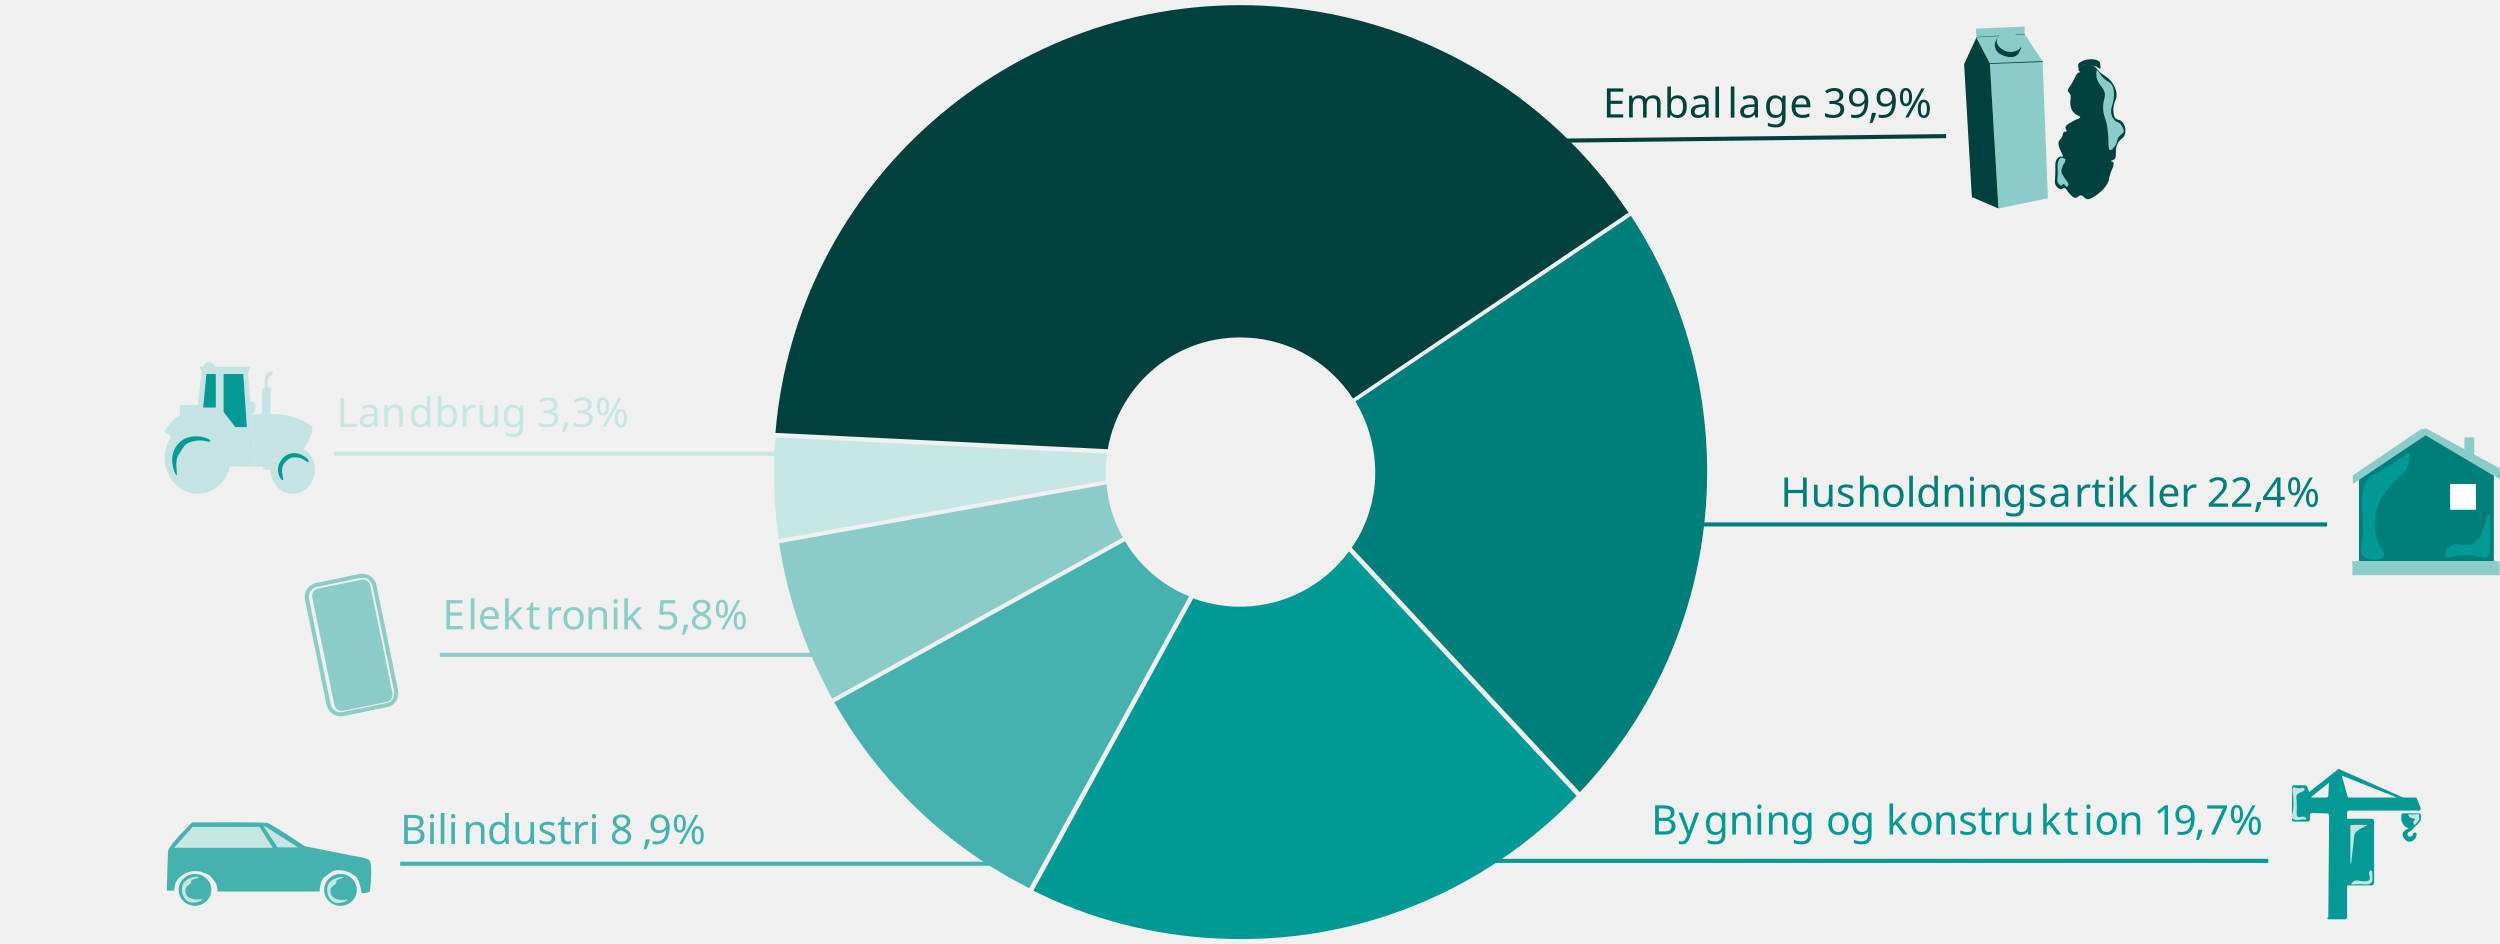
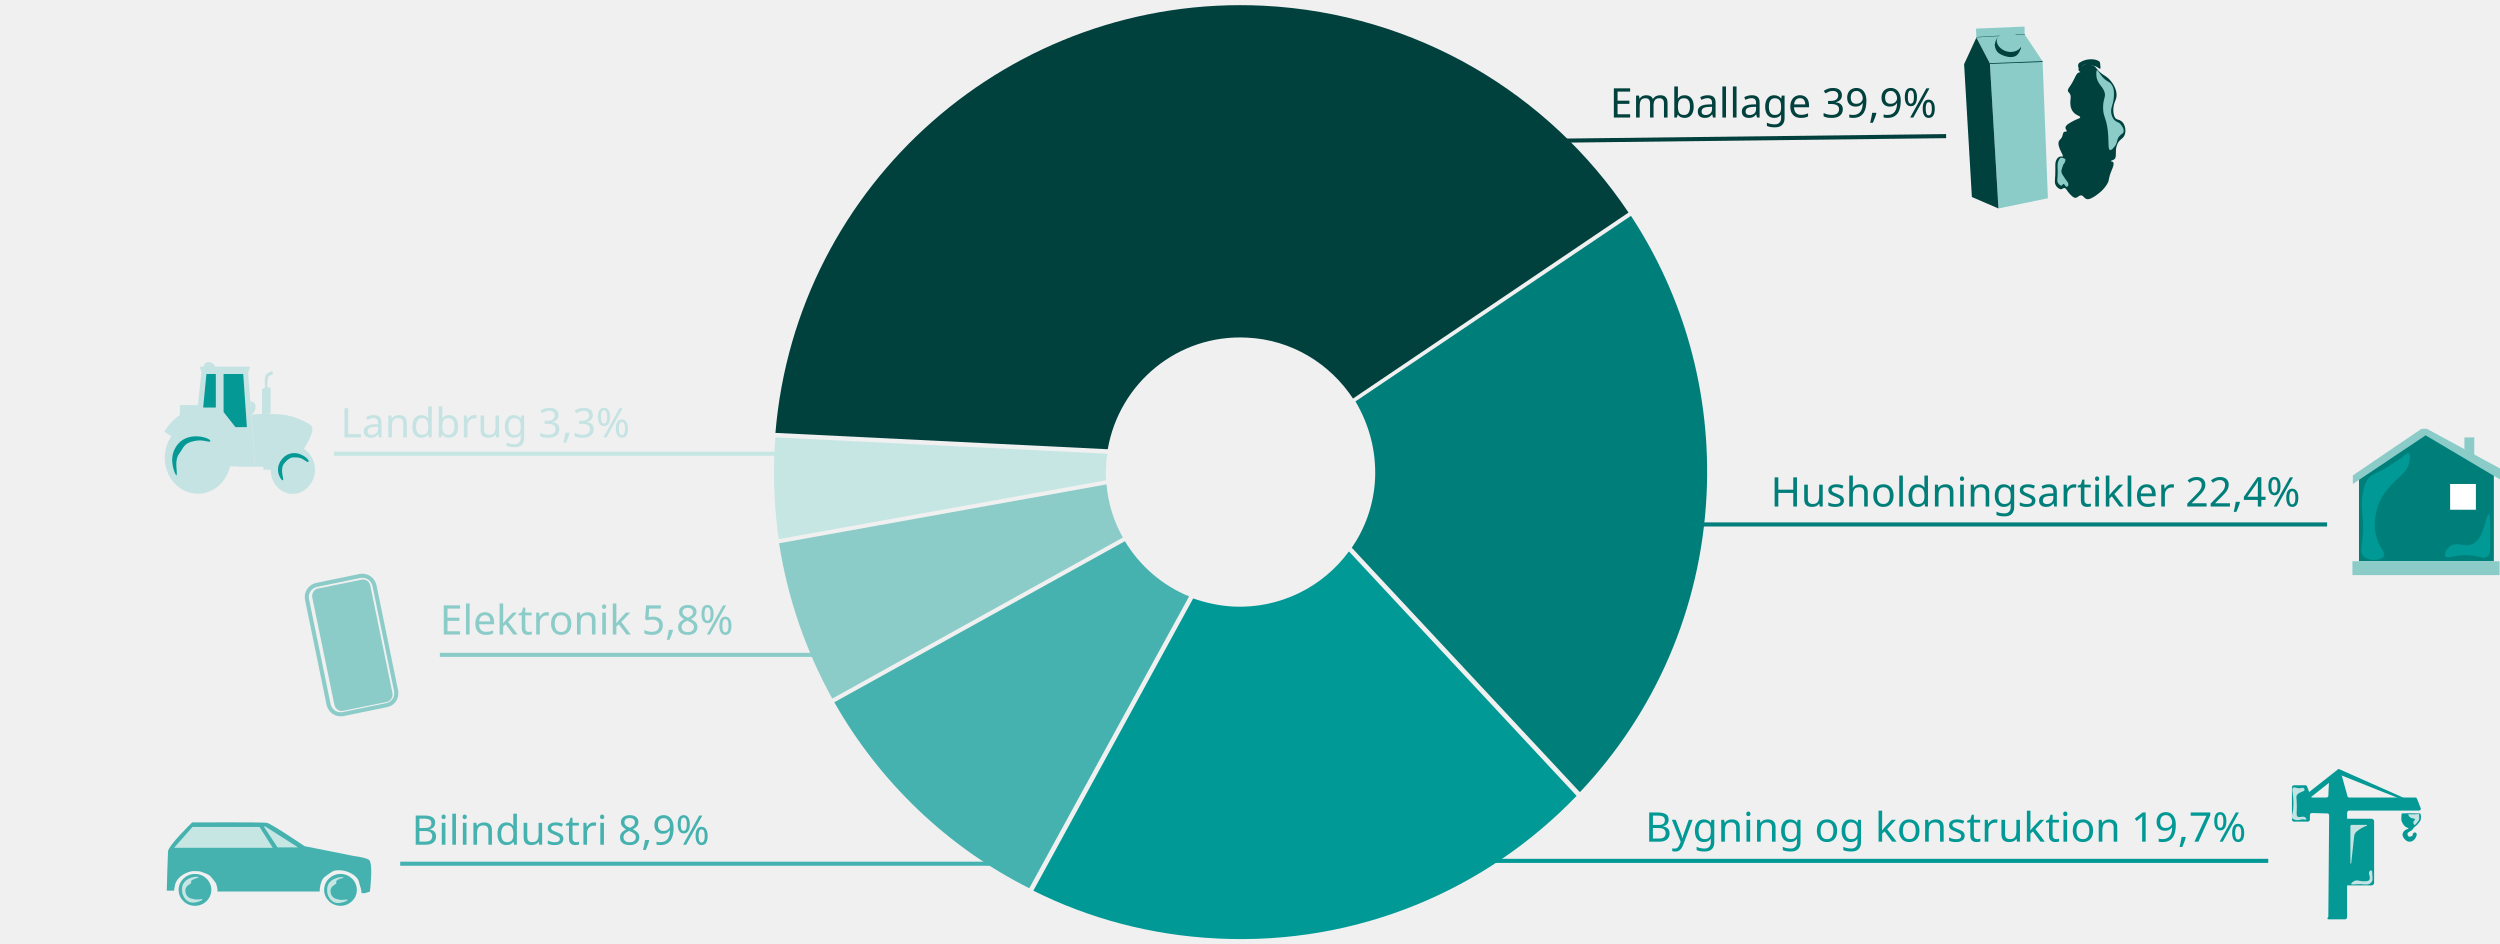
<svg xmlns="http://www.w3.org/2000/svg" version="1.1" id="Layer_1" x="0px" y="0px" viewBox="0 0 611.6 230.7" style="enable-background:new 0 0 611.6 230.7;" xml:space="preserve">
  <style type="text/css">
- 	.st0{fill:none;stroke:#009995;stroke-width:1;stroke-miterlimit:10;}
+ 	.st0{fill:none;stroke:#009995;stroke-miterlimit:10;}
	.st1{fill:#00403D;}
	.st2{fill:#46B2B0;}
	.st3{fill:#C6E6E4;}
	.st4{fill:#8BCCC9;}
	.st5{fill:#009995;}
	.st6{fill:#007F7A;}
- 	.st7{fill:none;stroke:#02403D;stroke-width:1;stroke-miterlimit:10;}
- 	.st8{font-family:'Campton-BoldDEMO';}
- 	.st9{font-size:10px;}
- 	.st10{letter-spacing:-1;}
- 	.st11{fill:none;stroke:#8BCCC9;stroke-width:1;stroke-miterlimit:10;}
- 	.st12{fill:#FFFFFF;}
- 	.st13{fill:#C6E3E3;}
- 	.st14{fill:#049995;}
- 	.st15{fill:none;stroke:#C6E6E4;stroke-width:1;stroke-miterlimit:10;}
- 	.st16{fill:none;stroke:#007F7B;stroke-width:1;stroke-miterlimit:10;}
- 	.st17{fill:none;stroke:#44B2B0;stroke-width:1;stroke-miterlimit:10;}
+ 	.st7{fill:none;stroke:#02403D;stroke-miterlimit:10;}
+ 	.st8{fill:none;stroke:#8BCCC9;stroke-miterlimit:10;}
+ 	.st9{fill:#FFFFFF;}
+ 	.st10{fill:#C6E3E3;}
+ 	.st11{fill:#049995;}
+ 	.st12{fill:none;stroke:#C6E6E4;stroke-miterlimit:10;}
+ 	.st13{fill:none;stroke:#007F7B;stroke-miterlimit:10;}
+ 	.st14{fill:none;stroke:#44B2B0;stroke-miterlimit:10;}
+ 	.st15{font-family:'Rubik-Bold';}
+ 	.st16{font-size:10px;}
</style>
  <line class="st0" x1="361.9" y1="210.6" x2="554.9" y2="210.6" />
-   <path class="st1" d="M189.7,105.9l81.3,4c2.8-16.2,17.2-28.2,34.1-27.3c10.9,0.5,20.3,6.4,25.9,14.9L398.4,52  c-19.4-29-51.8-48.7-89.3-50.6C247.4-1.6,194.8,44.9,189.7,105.9L189.7,105.9z" />
+   <path class="st1" d="M189.7,105.9l81.3,4c2.8-16.2,17.2-28.2,34.1-27.3C316,83.1,325.4,89,331,97.5L398.4,52  C379,23,346.6,3.3,309.1,1.4C247.4-1.6,194.8,44.9,189.7,105.9L189.7,105.9z" />
  <path class="st2" d="M275.2,132.4l-71.1,39.4c11,19.4,27.6,35.4,47.7,45.5l39.1-71.4C284.3,143.2,278.8,138.4,275.2,132.4  L275.2,132.4z" />
  <path class="st3" d="M270.6,113.9c0-1,0.1-1.9,0.3-2.9l-81.2-4c-0.1,1-0.1,1.9-0.2,2.9c-0.4,7.5,0,14.9,1,22l80.1-14.4  C270.5,116.3,270.5,115.1,270.6,113.9L270.6,113.9z" />
  <path class="st4" d="M270.7,118.5l-80.1,14.4c2.1,13.6,6.6,26.4,13,38l71.1-39.4C272.5,127.6,271.1,123.2,270.7,118.5L270.7,118.5z" />
  <path class="st5" d="M301.8,148.4c-3.5-0.2-6.8-0.9-9.9-2l-39.1,71.5c13.6,6.8,28.8,10.9,45,11.7c34.3,1.7,65.8-11.9,87.9-34.9  L330,134.9C323.7,143.5,313.3,148.9,301.8,148.4L301.8,148.4z" />
  <path class="st6" d="M336.4,117.1c-0.3,6.3-2.4,12.1-5.7,16.9l55.8,59.8c18.1-19.1,29.6-44.5,31-72.8c1.2-25.1-5.7-48.7-18.5-68.2  l-67.4,45.4C334.9,103.8,336.7,110.2,336.4,117.1z" />
-   <path class="st1" d="M508.7,17.7c-0.8,0.1-1,1.4-2.1,3.1c-0.4,0.6-0.8,1-0.7,1.5c0.1,0.3,0.3,0.3,0.5,0.7c0.4,0.7,0,1.4,0.1,2.4  c0,0.4,0.1,1.3,0.7,2c0.7,0.9,1.7,0.9,1.7,1.3c0,0.3-0.6,0.3-1.7,0.9c-0.7,0.4-2,1-1.9,1.7c0,0.4,0.4,0.6,0.3,0.8  c-0.1,0.2-0.4,0-0.7,0.2c-0.2,0.2-0.2,0.5-0.3,0.7c-0.1,0.8-0.6,1-0.9,1.5c-0.6,1.4,1.3,3.5,0.9,3.8c-0.1,0.1-0.3-0.1-0.6,0  c-0.4,0.1-0.7,0.4-0.8,0.6c-0.6,0.9-0.3,1.8-0.4,3.8c-0.1,1.7-0.2,2,0.1,2.6c0.2,0.4,0.8,1,1.3,1c0.4,0,0.4-0.3,0.8-0.3  c0.5,0,0.6,0.7,1.4,1.5c0.5,0.5,0.9,0.9,1.3,0.9c0.6,0,0.8-0.6,1.4-0.6c0.6,0,0.7,0.7,1.4,0.9c0.3,0.1,0.7,0.1,2-0.7  c1-0.7,2.1-1.5,3-3c0.7-1.2,0.1-1,1.2-3.6c0.2-0.4,0.6-1.5,0.2-1.8c-0.2-0.1-0.5-0.1-0.5-0.2c0-0.1,0.5-0.2,0.8-0.4  c0.8-0.5,0.1-2,0.7-3.5c0.5-1.6,1.7-1.4,2-2.9c0.2-1-0.1-2.4-1-3c-0.5-0.4-0.8-0.2-1.3-0.6c-0.2-0.2-0.6-0.7-0.6-2.2  c0.1-2,0.8-2.2,0.8-3.6c0-1.6-1.1-3.2-2.1-4.1c-0.8-0.7-1.6-0.9-2.6-2.1c-0.3-0.4-0.4-0.5-0.6-0.7c-1.3-0.9-3.6-0.1-3.7,0.6  c0,0.2,0.2,0.5,0,0.7C509.1,17.7,508.8,17.7,508.7,17.7L508.7,17.7z" />
+   <path class="st1" d="M508.7,17.7c-0.8,0.1-1,1.4-2.1,3.1c-0.4,0.6-0.8,1-0.7,1.5c0.1,0.3,0.3,0.3,0.5,0.7c0.4,0.7,0,1.4,0.1,2.4  c0,0.4,0.1,1.3,0.7,2c0.7,0.9,1.7,0.9,1.7,1.3c0,0.3-0.6,0.3-1.7,0.9c-0.7,0.4-2,1-1.9,1.7c0,0.4,0.4,0.6,0.3,0.8s-0.4,0-0.7,0.2  c-0.2,0.2-0.2,0.5-0.3,0.7c-0.1,0.8-0.6,1-0.9,1.5c-0.6,1.4,1.3,3.5,0.9,3.8c-0.1,0.1-0.3-0.1-0.6,0c-0.4,0.1-0.7,0.4-0.8,0.6  c-0.6,0.9-0.3,1.8-0.4,3.8c-0.1,1.7-0.2,2,0.1,2.6c0.2,0.4,0.8,1,1.3,1c0.4,0,0.4-0.3,0.8-0.3c0.5,0,0.6,0.7,1.4,1.5  c0.5,0.5,0.9,0.9,1.3,0.9c0.6,0,0.8-0.6,1.4-0.6s0.7,0.7,1.4,0.9c0.3,0.1,0.7,0.1,2-0.7c1-0.7,2.1-1.5,3-3c0.7-1.2,0.1-1,1.2-3.6  c0.2-0.4,0.6-1.5,0.2-1.8c-0.2-0.1-0.5-0.1-0.5-0.2c0-0.1,0.5-0.2,0.8-0.4c0.8-0.5,0.1-2,0.7-3.5c0.5-1.6,1.7-1.4,2-2.9  c0.2-1-0.1-2.4-1-3c-0.5-0.4-0.8-0.2-1.3-0.6c-0.2-0.2-0.6-0.7-0.6-2.2c0.1-2,0.8-2.2,0.8-3.6c0-1.6-1.1-3.2-2.1-4.1  c-0.8-0.7-1.6-0.9-2.6-2.1c-0.3-0.4-0.4-0.5-0.6-0.7c-1.3-0.9-3.6-0.1-3.7,0.6c0,0.2,0.2,0.5,0,0.7  C509.1,17.7,508.8,17.7,508.7,17.7L508.7,17.7z" />
  <path class="st1" d="M513.7,16.1c0.2-0.2,0.1-0.6,0-0.9c-0.1-0.2-0.4-0.4-1.1-0.6c0,0-2-0.5-3.8,0.7c-0.1,0-0.2,0.1-0.3,0.3  c-0.3,0.5,0,1.2,0.2,1.2c0.1,0,0.2-0.2,0.4-0.4c0.5-0.6,1.3-0.8,1.7-0.8c0.9-0.2,1.6,0.1,1.9,0.1C513.2,16,513.5,16.2,513.7,16.1z" />
-   <path class="st1" d="M513.8,16.8c0.1-0.1,0.1-0.5,0-0.8c-0.1-0.2-0.3-0.3-1.2-0.5c-0.8-0.2-1.2-0.2-1.5-0.2c-0.3,0-0.8,0.3-1.8,0.8  c-0.5,0.3-0.7,0.4-0.8,0.7c-0.1,0.3,0.1,0.7,0.3,0.7c0.1,0,0.2-0.3,0.4-0.5c0.4-0.6,1-0.7,1.6-0.8c0.5-0.1,1.4-0.3,2.2,0.2  C513.4,16.6,513.6,16.9,513.8,16.8z" />
-   <path class="st4" d="M513,17.2c0.3-0.1,0.6,0.9,1.6,1.9c1,1,1.4,0.8,1.9,1.5c0.8,1,0.7,2.4,0.6,3.4c-0.2,1.9-0.8,2.3-0.6,3.7  c0.1,0.4,0.2,1.1,0.8,1.7c0.5,0.5,0.8,0.4,1.3,0.8c0.5,0.5,1.1,1.4,0.9,2.1c-0.2,0.5-0.5,0.4-1,1c-0.7,0.8-0.4,1.3-1,2.3  c-0.2,0.2-0.8,1.2-1.3,1.1c-0.6-0.2-0.2-2.1-0.6-5.1c-0.4-3-1.1-3.1-1.1-5.3c0-2.3,0.8-2.6,0.3-3.9c-0.5-1.4-1.5-1.7-1.9-3.5  C512.8,18,512.8,17.3,513,17.2L513,17.2z" />
-   <path class="st4" d="M505.3,39c-0.1-0.1-0.6-0.5-1.1-0.4c-0.3,0.1-0.4,0.3-0.5,0.5c-0.5,0.9-0.3,1.7-0.3,3.2c0,1.5-0.3,2,0.1,2.5  c0.2,0.3,0.6,0.7,0.9,0.6c0.2-0.1,0.2-0.4,0.4-0.4c0.3,0,0.5,0.7,0.8,0.7c0.2,0,0.4-0.3,0.4-0.5c0.1-0.4-0.3-0.8-0.8-1.5  c-0.6-0.9-0.9-1.3-0.9-1.8c0-0.2,0.1-0.7,0.5-1.7C505.1,40,505.3,39.3,505.3,39L505.3,39z" />
+   <path class="st1" d="M513.8,16.8c0.1-0.1,0.1-0.5,0-0.8c-0.1-0.2-0.3-0.3-1.2-0.5c-0.8-0.2-1.2-0.2-1.5-0.2s-0.8,0.3-1.8,0.8  c-0.5,0.3-0.7,0.4-0.8,0.7c-0.1,0.3,0.1,0.7,0.3,0.7c0.1,0,0.2-0.3,0.4-0.5c0.4-0.6,1-0.7,1.6-0.8c0.5-0.1,1.4-0.3,2.2,0.2  C513.4,16.6,513.6,16.9,513.8,16.8z" />
+   <path class="st4" d="M513,17.2c0.3-0.1,0.6,0.9,1.6,1.9s1.4,0.8,1.9,1.5c0.8,1,0.7,2.4,0.6,3.4c-0.2,1.9-0.8,2.3-0.6,3.7  c0.1,0.4,0.2,1.1,0.8,1.7c0.5,0.5,0.8,0.4,1.3,0.8c0.5,0.5,1.1,1.4,0.9,2.1c-0.2,0.5-0.5,0.4-1,1c-0.7,0.8-0.4,1.3-1,2.3  c-0.2,0.2-0.8,1.2-1.3,1.1c-0.6-0.2-0.2-2.1-0.6-5.1c-0.4-3-1.1-3.1-1.1-5.3c0-2.3,0.8-2.6,0.3-3.9c-0.5-1.4-1.5-1.7-1.9-3.5  C512.8,18,512.8,17.3,513,17.2L513,17.2z" />
+   <path class="st4" d="M505.3,39c-0.1-0.1-0.6-0.5-1.1-0.4c-0.3,0.1-0.4,0.3-0.5,0.5c-0.5,0.9-0.3,1.7-0.3,3.2s-0.3,2,0.1,2.5  c0.2,0.3,0.6,0.7,0.9,0.6c0.2-0.1,0.2-0.4,0.4-0.4c0.3,0,0.5,0.7,0.8,0.7c0.2,0,0.4-0.3,0.4-0.5c0.1-0.4-0.3-0.8-0.8-1.5  c-0.6-0.9-0.9-1.3-0.9-1.8c0-0.2,0.1-0.7,0.5-1.7C505.1,40,505.3,39.3,505.3,39L505.3,39z" />
  <polygon class="st4" points="486.8,15.5 483.5,9.2 483.4,7 495.3,6.5 495.3,8.4 499.7,15 501,48.5 488.9,51 " />
  <polygon class="st1" points="480.5,15.7 483.5,9.2 486.8,15.5 488.9,51 482.4,48.2 " />
-   <rect x="486.8" y="15.2" transform="matrix(0.9993 -3.786459e-02 3.786459e-02 0.9993 -0.2265 18.6888)" class="st1" width="12.9" height="0.2" />
-   <rect x="483.5" y="8.7" transform="matrix(0.9983 -5.878369e-02 5.878369e-02 0.9983 0.3304 28.7857)" class="st1" width="11.9" height="0.1" />
-   <path class="st1" d="M489.5,8.8c0.3,0.2-0.4,1,0,2c0.4,1,1.7,1.7,2.8,1.6c1.1-0.1,1.9-1.2,2.1-1c0.1,0.1,0,0.6-0.2,0.9  c-0.1,0.2-0.3,0.8-0.8,1.2c-1.2,1-3.3,0.1-3.5,0c-0.5-0.2-1.4-0.6-1.7-1.6c-0.3-0.7-0.2-1.2-0.1-1.4C488.2,9.5,489.2,8.7,489.5,8.8  L489.5,8.8z" />
+   <rect x="486.8" y="15.2" transform="matrix(0.9993 -3.786394e-02 3.786394e-02 0.9993 -0.2257 18.6876)" class="st1" width="12.9" height="0.2" />
+   <rect x="483.5" y="8.7" transform="matrix(0.9983 -5.878197e-02 5.878197e-02 0.9983 0.3321 28.7867)" class="st1" width="11.9" height="0.1" />
+   <path class="st1" d="M489.5,8.8c0.3,0.2-0.4,1,0,2s1.7,1.7,2.8,1.6c1.1-0.1,1.9-1.2,2.1-1c0.1,0.1,0,0.6-0.2,0.9  c-0.1,0.2-0.3,0.8-0.8,1.2c-1.2,1-3.3,0.1-3.5,0c-0.5-0.2-1.4-0.6-1.7-1.6c-0.3-0.7-0.2-1.2-0.1-1.4C488.2,9.5,489.2,8.7,489.5,8.8  L489.5,8.8z" />
  <path class="st4" d="M494.5,11.2c-0.3,1.1-1.8,1.6-2.9,1.5c-1.6-0.1-3.3-1.5-3.1-2.9c0.2-1.3,2-2.1,3.5-1.8  C493.5,8.3,494.9,9.9,494.5,11.2L494.5,11.2z" />
  <line class="st7" x1="476.1" y1="33.3" x2="382.8" y2="34.4" />
-   <text transform="matrix(1 0 0 1 392.1431 28.7619)" class="st1 st8 st9">Embal</text>
-   <text transform="matrix(1 0 0 1 422.5733 28.7619)" class="st1 st8 st9">l</text>
-   <text transform="matrix(1 0 0 1 425.2733 28.7619)" class="st1 st8 st9">a</text>
-   <text transform="matrix(1 0 0 1 431.5134 28.7619)" class="st1 st8 st9">g</text>
-   <text transform="matrix(1 0 0 1 437.7635 28.7619)" class="st1 st8 st9">e 3</text>
-   <text transform="matrix(1 0 0 1 451.8436 28.7619)" class="st1 st8 st9 st10">9</text>
-   <text transform="matrix(1 0 0 1 457.0236 28.7619)" class="st1 st8 st9">,</text>
-   <text transform="matrix(1 0 0 1 458.5936 28.7619)" class="st1 st8 st9">9%</text>
-   <text transform="matrix(1 0 0 1 435.5634 123.9626)" class="st6 st8 st9">Hus</text>
-   <text transform="matrix(1 0 0 1 454.1736 123.9626)" class="st6 st8 st9">h</text>
-   <text transform="matrix(1 0 0 1 460.1836 123.9626)" class="st6 st8 st9">ol</text>
-   <text transform="matrix(1 0 0 1 468.7837 123.9626)" class="st6 st8 st9">dni</text>
-   <text transform="matrix(1 0 0 1 483.8738 123.9626)" class="st6 st8 st9">n</text>
-   <text transform="matrix(1 0 0 1 489.8239 123.9626)" class="st6 st8 st9">g</text>
-   <text transform="matrix(1 0 0 1 496.0439 123.9626)" class="st6 st8 st9">s</text>
-   <text transform="matrix(1 0 0 1 501.1839 123.9626)" class="st6 st8 st9">a</text>
-   <text transform="matrix(1 0 0 1 507.424 123.9626)" class="st6 st8 st9">r</text>
-   <text transform="matrix(1 0 0 1 511.594 123.9626)" class="st6 st8 st9">tik</text>
-   <text transform="matrix(1 0 0 1 525.0641 123.9626)" class="st6 st8 st9">l</text>
-   <text transform="matrix(1 0 0 1 527.7642 123.9626)" class="st6 st8 st9">e</text>
-   <text transform="matrix(1 0 0 1 533.4042 123.9626)" class="st6 st8 st9">r</text>
-   <text transform="matrix(1 0 0 1 537.2943 123.9626)" class="st6 st8 st9"> </text>
-   <text transform="matrix(1 0 0 1 539.8643 123.9626)" class="st6 st8 st9">2</text>
-   <text transform="matrix(1 0 0 1 545.5543 123.9626)" class="st6 st8 st9">2</text>
-   <text transform="matrix(1 0 0 1 551.2744 123.9626)" class="st6 st8 st9">,</text>
-   <text transform="matrix(1 0 0 1 553.4144 123.9626)" class="st6 st8 st9">4</text>
-   <text transform="matrix(1 0 0 1 559.2744 123.9626)" class="st6 st8 st9">%</text>
-   <text transform="matrix(1 0 0 1 403.9432 204.1633)" class="st5 st8 st9">B</text>
-   <text transform="matrix(1 0 0 1 410.6132 204.1633)" class="st5 st8 st9">y</text>
-   <text transform="matrix(1 0 0 1 416.7933 204.1633)" class="st5 st8 st9">gni</text>
-   <text transform="matrix(1 0 0 1 431.9234 204.1633)" class="st5 st8 st9">n</text>
-   <text transform="matrix(1 0 0 1 437.8734 204.1633)" class="st5 st8 st9">g </text>
-   <text transform="matrix(1 0 0 1 446.7235 204.1633)" class="st5 st8 st9">o</text>
-   <text transform="matrix(1 0 0 1 452.5636 204.1633)" class="st5 st8 st9">g </text>
-   <text transform="matrix(1 0 0 1 461.4136 204.1633)" class="st5 st8 st9">k</text>
-   <text transform="matrix(1 0 0 1 467.0337 204.1633)" class="st5 st8 st9">o</text>
-   <text transform="matrix(1 0 0 1 472.8737 204.1633)" class="st5 st8 st9">nstru</text>
-   <text transform="matrix(1 0 0 1 499.0039 204.1633)" class="st5 st8 st9">k</text>
-   <text transform="matrix(1 0 0 1 504.914 204.1633)" class="st5 st8 st9">t</text>
-   <text transform="matrix(1 0 0 1 509.614 204.1633)" class="st5 st8 st9">i</text>
-   <text transform="matrix(1 0 0 1 512.3741 204.1633)" class="st5 st8 st9">o</text>
-   <text transform="matrix(1 0 0 1 518.2141 204.1633)" class="st5 st8 st9">n </text>
-   <text transform="matrix(1 0 0 1 526.8442 204.1633)" class="st5 st8 st9">1</text>
-   <text transform="matrix(1 0 0 1 531.6942 204.1633)" class="st5 st8 st9 st10">9</text>
-   <text transform="matrix(1 0 0 1 536.8743 204.1633)" class="st5 st8 st9">,7%</text>
-   <path class="st2" d="M47,201.2c0,0-5.8,5.6-5.9,7.1s-0.3,9.6-0.3,9.6h1.8c0,0-0.1,0.1,0.2-1.3c0.2-1.3,1.4-2.3,2.1-2.7  c0.7-0.4,1.8-0.8,2.4-0.8c0.5,0,1.6,0,2,0.2c0.5,0.2,1.9,0.6,2.3,1.2c0.4,0.6,1.2,1.2,1.4,2.1c0.3,1,0.2,1.5,0.2,1.5h25  c0,0,0-2.8,1.4-3.7c1.4-0.9,1.7-1.6,3.5-1.5c1.8,0,4.3,1.2,4.7,2.8c0.4,1.6,0.6,1.7,0.6,2.5c0,0.8,2.1-0.1,2.1-0.1s0.9-7.2-0.3-7.8  c-1.1-0.6-3.7-0.9-3.7-0.9l-12-2.4c0,0-8.1-5.5-9.2-5.7C64.3,201.1,47,201.2,47,201.2L47,201.2z" />
+   <path class="st2" d="M47,201.2c0,0-5.8,5.6-5.9,7.1s-0.3,9.6-0.3,9.6h1.8c0,0-0.1,0.1,0.2-1.3c0.2-1.3,1.4-2.3,2.1-2.7  c0.7-0.4,1.8-0.8,2.4-0.8c0.5,0,1.6,0,2,0.2c0.5,0.2,1.9,0.6,2.3,1.2c0.4,0.6,1.2,1.2,1.4,2.1c0.3,1,0.2,1.5,0.2,1.5h25  c0,0,0-2.8,1.4-3.7s1.7-1.6,3.5-1.5c1.8,0,4.3,1.2,4.7,2.8c0.4,1.6,0.6,1.7,0.6,2.5s2.1-0.1,2.1-0.1s0.9-7.2-0.3-7.8  c-1.1-0.6-3.7-0.9-3.7-0.9l-12-2.4c0,0-8.1-5.5-9.2-5.7C64.3,201.1,47,201.2,47,201.2L47,201.2z" />
  <ellipse class="st2" cx="47.7" cy="217.7" rx="4" ry="3.9" />
  <ellipse class="st2" cx="83.3" cy="217.7" rx="4" ry="3.9" />
-   <path class="st3" d="M48.6,214.6c0-0.1-0.7-0.2-1.4,0c-0.4,0.1-1.6,0.4-2.3,1.5c-0.6,1-0.3,2.1-0.3,2.4c0.1,0.3,0.4,1.4,1.4,2  c1,0.6,2.1,0.2,2.5,0.1c0.4-0.1,1.1-0.4,1-0.6c0-0.2-1.1,0.3-2.4-0.1c-0.4-0.1-0.9-0.2-1.3-0.7c-0.5-0.6-0.6-1.6-0.2-2.2  c0.4-0.6,1.3-0.8,1.2-1.2c0-0.1-0.1-0.1-0.1-0.2C47,215,48.6,214.8,48.6,214.6L48.6,214.6z" />
-   <path class="st3" d="M84.1,214.7c0-0.1-0.7-0.2-1.4,0c-0.4,0.1-1.6,0.4-2.3,1.5c-0.6,1-0.3,2.1-0.3,2.4c0.1,0.3,0.4,1.4,1.4,2  c1,0.6,2.1,0.2,2.5,0.1c0.4-0.1,1.1-0.4,1-0.6c0-0.2-1.1,0.3-2.4-0.1c-0.4-0.1-0.9-0.2-1.3-0.7c-0.5-0.6-0.6-1.6-0.2-2.2  c0.4-0.6,1.3-0.8,1.2-1.2c0-0.1-0.1-0.1-0.1-0.2C82.4,215,84.1,214.8,84.1,214.7L84.1,214.7z" />
+   <path class="st3" d="M48.6,214.6c0-0.1-0.7-0.2-1.4,0c-0.4,0.1-1.6,0.4-2.3,1.5c-0.6,1-0.3,2.1-0.3,2.4c0.1,0.3,0.4,1.4,1.4,2  s2.1,0.2,2.5,0.1c0.4-0.1,1.1-0.4,1-0.6c0-0.2-1.1,0.3-2.4-0.1c-0.4-0.1-0.9-0.2-1.3-0.7c-0.5-0.6-0.6-1.6-0.2-2.2  c0.4-0.6,1.3-0.8,1.2-1.2c0-0.1-0.1-0.1-0.1-0.2C47,215,48.6,214.8,48.6,214.6L48.6,214.6z" />
+   <path class="st3" d="M84.1,214.7c0-0.1-0.7-0.2-1.4,0c-0.4,0.1-1.6,0.4-2.3,1.5c-0.6,1-0.3,2.1-0.3,2.4c0.1,0.3,0.4,1.4,1.4,2  s2.1,0.2,2.5,0.1c0.4-0.1,1.1-0.4,1-0.6c0-0.2-1.1,0.3-2.4-0.1c-0.4-0.1-0.9-0.2-1.3-0.7c-0.5-0.6-0.6-1.6-0.2-2.2  c0.4-0.6,1.3-0.8,1.2-1.2c0-0.1-0.1-0.1-0.1-0.2C82.4,215,84.1,214.8,84.1,214.7L84.1,214.7z" />
  <polygon class="st3" points="42.6,207.4 47.1,202.3 63.5,202.3 66.7,207.4 " />
  <polygon class="st3" points="64.6,202.3 67.9,207.3 72.9,207.3 64.9,202.2 64.6,202.2 " />
-   <path class="st11" d="M94.6,172.5l-10.7,2.2c-1.6,0.3-3.1-0.7-3.5-2.3l-5.3-25.8c-0.3-1.6,0.7-3.1,2.3-3.5l10.7-2.2  c1.6-0.3,3.1,0.7,3.5,2.3l5.3,25.8C97.2,170.7,96.2,172.2,94.6,172.5L94.6,172.5z" />
+   <path class="st8" d="M94.6,172.5l-10.7,2.2c-1.6,0.3-3.1-0.7-3.5-2.3l-5.3-25.8c-0.3-1.6,0.7-3.1,2.3-3.5l10.7-2.2  c1.6-0.3,3.1,0.7,3.5,2.3l5.3,25.8C97.2,170.7,96.2,172.2,94.6,172.5L94.6,172.5z" />
  <path class="st4" d="M77.7,144l10.8-2.2c1-0.2,1.9,0.5,2.1,1.5l5.4,26.2c0.2,1-0.4,2-1.3,2.2l-10.8,2.2c-1,0.2-1.9-0.5-2.1-1.5  l-5.4-26.2C76.2,145.2,76.8,144.2,77.7,144z" />
-   <text transform="matrix(1 0 0 1 82.3206 104.4524)" class="st3 st8 st9">Lan</text>
-   <text transform="matrix(1 0 0 1 106.2308 104.4522)" class="st3 st8 st9">b</text>
-   <text transform="matrix(1 0 0 1 112.3809 104.4522)" class="st3 st8 st9">rug 3,3%</text>
-   <g>
-     <text transform="matrix(1 0 0 1 99.9909 104.452)" class="st3 st8 st9">d</text>
-   </g>
-   <text transform="matrix(1 0 0 1 108.2309 153.9529)" class="st4 st8 st9">E</text>
-   <text transform="matrix(1 0 0 1 114.3309 153.9529)" class="st4 st8 st9">le</text>
-   <text transform="matrix(1 0 0 1 122.731 153.9529)" class="st4 st8 st9">k</text>
-   <text transform="matrix(1 0 0 1 128.641 153.9529)" class="st4 st8 st9">t</text>
-   <text transform="matrix(1 0 0 1 133.341 153.9529)" class="st4 st8 st9">r</text>
-   <text transform="matrix(1 0 0 1 137.2911 153.9529)" class="st4 st8 st9">o</text>
-   <text transform="matrix(1 0 0 1 143.1311 153.9529)" class="st4 st8 st9">nik </text>
-   <text transform="matrix(1 0 0 1 160.5313 153.9529)" class="st4 st8 st9">5</text>
-   <text transform="matrix(1 0 0 1 166.4413 153.9529)" class="st4 st8 st9">,</text>
-   <text transform="matrix(1 0 0 1 168.7813 153.9529)" class="st4 st8 st9">8</text>
-   <text transform="matrix(1 0 0 1 174.6414 153.9529)" class="st4 st8 st9">%</text>
-   <text transform="matrix(1 0 0 1 97.9008 206.4833)" class="st2 st8 st9">Bili</text>
-   <text transform="matrix(1 0 0 1 113.1509 206.4833)" class="st2 st8 st9">n</text>
-   <text transform="matrix(1 0 0 1 119.1609 206.4833)" class="st2 st8 st9">dustri 8</text>
-   <text transform="matrix(1 0 0 1 157.0612 206.4833)" class="st2 st8 st9">,</text>
-   <text transform="matrix(1 0 0 1 158.6312 206.4833)" class="st2 st8 st9">9%</text>
  <polygon class="st6" points="593.3,105.5 577.1,115.9 577.1,137.3 610.1,137.3 610.1,114.9 " />
  <polygon class="st4" points="575.6,116.3 592.4,104.9 593.7,104.9 611.6,114.6 611.6,117.3 593.4,106.5 575.6,118.4 " />
  <rect x="575.5" y="137.3" class="st4" width="36" height="3.4" />
  <polygon class="st4" points="602.9,109.9 602.9,107 605.3,107 605.3,111.7 " />
  <path class="st5" d="M578.1,136c-1-1.1-0.1-2.3,0-6.3c0.1-4.4-0.8-5.7,0-9.4c0.3-1.4,0.5-2.2,1.2-3.1c1.1-1.5,2-1.1,5.3-3.3  c1-0.7,2-1.3,3-2c0.9-0.7,1.4-1.2,1.7-1c0.5,0.3,0.1,2.1,0.1,2.2c-0.7,2.9-2.9,3.5-5.4,6.7c-0.8,1-1.7,2.2-2.3,4.1  c-0.2,0.7-1.4,4.1-0.2,7.9c0.8,2.6,2.2,3.4,1.7,4.3C582.5,137.2,579.4,137.4,578.1,136L578.1,136z" />
  <path class="st5" d="M608.9,125.8c0.1,0,0.4,0.2,0.3,6.7c0,2.5-0.1,3.2-0.6,3.6c-1,0.8-2.2-0.2-5.3-0.3c-3,0-4.6,1-5.1,0.3  c-0.3-0.6,0.3-1.8,1.2-2.5c1.7-1.2,3.3,0.3,5.2-0.4C607.8,132.2,608.1,125.6,608.9,125.8z" />
-   <rect x="599.4" y="118.4" class="st12" width="6.3" height="6.3" />
-   <ellipse class="st13" cx="48.4" cy="112" rx="8.1" ry="8.8" />
-   <path class="st13" d="M75.9,118.5c-1.8,2.6-5.2,3.1-7.6,1.1c-1.4-1.2-2.1-2.9-2.1-4.7c0-1.3,0.4-2.5,1.1-3.6  c1.8-2.6,5.2-3.1,7.6-1.1C77.3,112.2,77.8,115.9,75.9,118.5L75.9,118.5z" />
-   <path class="st13" d="M41.9,106.7l-1.7-1.1c0,0,2.7-4.9,6.7-4.9s6.6,0.2,8.3,2.5c1.7,2.3,2.5,3.7,2.8,5.8c0.3,2.1,0.4,5.1,0.4,5.1  h-2.2" />
-   <path class="st13" d="M64.4,114.9c0,0,0.2-4.3,1.4-5.4s2.4-1.9,4-2.1s3.2,0,3.2,0l-0.6,1.6l-6.2,5.9" />
-   <path class="st13" d="M74.3,109.8c0,0,3.4-4.9,1.6-5.9c-1.8-1.1-4.1-2.2-7.2-2.5c-3-0.3-7.2,0-7.2,0l0.5,6.7l0.4,6.1h2" />
-   <path class="st13" d="M61.2,98.1c0,0,1.2,0.2,1.3,1.1c0.2,1.8-1.1,2.2-1.1,2.2" />
-   <path class="st13" d="M64.1,101.3v-6.1l0.7-0.4c0,0-0.2-2.7,0.3-3.2c0.9-0.8,1.6-0.8,1.6-0.8v0.9c0,0-0.4,0.1-0.6,0.1  c-0.1,0.1-0.5,0.2-0.6,1c-0.1,1.3-0.1,1.9-0.1,1.9l0.8,0.2l0,6.3" />
-   <polyline class="st13" points="58.4,114.2 62.4,114.2 62,108.1 57.8,108.1 62,108.1 60.7,91.2 61.2,89.7 48.8,89.7 49.3,91   48.4,99.1 44,99.1 44,101.6 " />
-   <path class="st13" d="M49.7,90c0,0,0.2-1.3,1-1.4c1.6-0.2,2,1.2,2,1.2" />
-   <polygon class="st14" points="50.5,91.5 49.7,99.7 52.8,99.7 52.8,91.5 " />
-   <polygon class="st14" points="54.7,91.5 59.5,91.5 60.4,104.5 57.6,104.5 54.7,100.8 " />
-   <path class="st14" d="M75.5,112.9c-0.1,0.4-0.8-0.2-1.3-0.5c-1-0.6-1.8-0.5-2.6-0.5c-1.1,0.1-2.2,1.6-2.3,1.8  c-0.8,1.6,0.3,3.7-0.1,3.8c-0.3,0.1-1.2-1.2-1.2-2.6c0-2,1.6-3.2,1.7-3.3c1.5-1.1,3-0.7,3.4-0.6C74.4,111.4,75.6,112.4,75.5,112.9  L75.5,112.9L75.5,112.9z" />
-   <path class="st14" d="M43.2,116.3c-0.1,0.3-1.7-2.8-0.8-5.6c0.1-0.3,0.7-2.2,2.5-3.2c2.9-1.7,7.1-0.1,6.5,0.5  c-0.3,0.3-1.7-0.6-3.9-0.1c-2.6,0.5-2.6,1.7-3.6,3C42.5,112.7,43.5,115.5,43.2,116.3L43.2,116.3z" />
-   <path class="st14" d="M569.7,224.9h4c0.2,0,0.5-0.2,0.5-0.5v-25.6c0-0.2,0.2-0.5,0.5-0.5h17.1c0.3,0,0.5-0.3,0.4-0.6l-0.9-2.3  c-0.1-0.2-0.2-0.3-0.4-0.3h-16.2c-0.2,0-0.4-0.1-0.4-0.3l-1.7-6.1c-0.1-0.3-0.5-0.4-0.7-0.2l-1.9,1.6c-0.1,0.1-0.2,0.2-0.2,0.3  l-0.2,4.3c0,0.2-0.2,0.4-0.5,0.4h-3.4c-0.2,0-0.4-0.1-0.4-0.3l-0.9-2.4c-0.1-0.2-0.2-0.3-0.4-0.3h-2.8c-0.2,0-0.5,0.2-0.5,0.5v7.9  c0,0.2,0.2,0.5,0.5,0.5h3.4c0.2,0,0.5-0.2,0.5-0.5v-1.1c0-0.3,0.2-0.5,0.5-0.5l3.8,0.1c0.2,0,0.4,0.2,0.4,0.5l-0.2,24.8  C569.2,224.7,569.4,224.9,569.7,224.9L569.7,224.9L569.7,224.9z" />
-   <path class="st14" d="M573.5,200.3h6.7c0.3,0,0.6,0.3,0.6,0.6V216c0,0.3-0.3,0.6-0.6,0.6h-6.7" />
-   <polyline class="st14" points="564.6,194 572.1,188.1 588.1,195.2 586.6,195.2 572.3,189.5 565.1,195.2 " />
-   <path class="st14" d="M589.2,204.6c0.3,0.2,0.8,0,1-0.2c0.1-0.2,0-0.4,0.2-0.6c0.2-0.2,0.5-0.2,0.7,0c0.3,0.3,0,1-0.3,1.4  c-0.1,0.1-0.5,0.7-1.2,0.7c-0.8,0.1-1.3-0.6-1.4-0.7c-0.1-0.1-0.6-0.7-0.4-1.3c0.1-0.5,0.6-0.8,0.7-0.9c0.4-0.2,0.7-0.2,0.7-0.3  c0-0.2-0.5-0.2-0.9-0.6c-0.5-0.4-0.7-1.1-0.8-1.3c-0.1-0.5,0-1,0-1.3c0-0.1,0-0.5,0.1-0.5c1.9-0.1,2.8,0,4.4,0  c0.3,0,0.3,1.1,0.2,1.6c-0.2,0.4-0.5,0.8-0.9,1.2c-0.5,0.5-0.8,0.6-1,1c-0.2,0.3-0.2,0.2-0.4,0.4c-0.3,0.2-0.6,0.3-0.8,0.5  C588.9,203.9,588.9,204.3,589.2,204.6L589.2,204.6L589.2,204.6z" />
-   <path class="st13" d="M579,202c0.1,0,0.1-0.2,0-0.2h-2c-0.4,0-0.8,0-1.3,0c-0.4,0-0.7-0.1-0.7,0.4l0,9c0,0.1,0.2,0.1,0.2,0l0.7-6.4  c0-0.3,0.1-0.7,0.3-1c0.1-0.2,0.3-0.4,0.5-0.5C577.4,202.7,578.2,202.3,579,202L579,202z" />
-   <path class="st13" d="M563.8,193.2c0-0.1-0.1-0.3-0.2-0.4c-0.2-0.1-0.5-0.1-0.7,0c-1,0.2-1.5-0.4-1.9-0.1c-0.3,0.2-0.2,0.7-0.1,1.4  c0.2,1.5,0.3,3.5-0.1,5c-0.1,0.2-0.2,0.7,0,1.1c0.1,0.2,0.4,0.3,0.8,0.4c1,0.2,1.4-0.3,2.2-0.1c0.1,0,0.3,0.1,0.4,0  c0.1-0.1-0.1-0.4-0.2-0.5c-0.5-0.5-1.3,0.1-1.9-0.2c-0.4-0.3-0.2-0.8-0.2-2.5c0-2.1-0.3-2.4,0.1-2.9  C562.5,193.7,563.8,193.7,563.8,193.2L563.8,193.2L563.8,193.2z" />
-   <path class="st13" d="M580.2,213c0.2,0.1,0.1,0.3,0.2,1.4c0,0.6,0.1,0.9-0.1,1.2c0,0-0.1,0.2-0.3,0.4c-0.5,0.5-1.3,0.4-2.5,0.3  c-1.6,0-2.2,0.2-2.3,0c-0.1-0.2,0.5-0.8,1.2-0.9c0.6-0.1,0.8,0.2,1.8,0.2c0.7,0,1.1,0,1.4-0.3c0.5-0.6-0.4-1.7,0.1-2.1  C579.7,212.9,580,212.9,580.2,213L580.2,213L580.2,213z" />
-   <path class="st13" d="M589.1,199.2c0.4,0,0.7,0,0.9,0c0.6,0,0.9,0,1,0c0.4,0,0.7-0.1,0.8,0c0,0.1,0,0.1,0,0.4c0,0.5,0.1,0.6,0,0.9  c0,0.1-0.1,0.2-0.3,0.5c-0.4,0.5-0.6,0.8-0.8,0.8c-0.2,0-0.3-0.4-0.3-0.6c0-0.4,0.5-0.6,0.4-0.8c-0.1-0.2-0.7-0.1-1.3-0.5  C589.3,199.6,589.2,199.4,589.1,199.2L589.1,199.2L589.1,199.2z" />
-   <line class="st15" x1="81.7" y1="111" x2="225.8" y2="111" />
-   <line class="st11" x1="212.5" y1="160.2" x2="107.6" y2="160.2" />
-   <line class="st16" x1="412.6" y1="128.3" x2="569.3" y2="128.3" />
-   <line class="st17" x1="250.7" y1="211.3" x2="97.9" y2="211.3" />
+   <rect x="599.4" y="118.4" class="st9" width="6.3" height="6.3" />
+   <ellipse class="st10" cx="48.4" cy="112" rx="8.1" ry="8.8" />
+   <path class="st10" d="M75.9,118.5c-1.8,2.6-5.2,3.1-7.6,1.1c-1.4-1.2-2.1-2.9-2.1-4.7c0-1.3,0.4-2.5,1.1-3.6  c1.8-2.6,5.2-3.1,7.6-1.1C77.3,112.2,77.8,115.9,75.9,118.5L75.9,118.5z" />
+   <path class="st10" d="M41.9,106.7l-1.7-1.1c0,0,2.7-4.9,6.7-4.9s6.6,0.2,8.3,2.5s2.5,3.7,2.8,5.8c0.3,2.1,0.4,5.1,0.4,5.1h-2.2" />
+   <path class="st10" d="M64.4,114.9c0,0,0.2-4.3,1.4-5.4s2.4-1.9,4-2.1s3.2,0,3.2,0l-0.6,1.6l-6.2,5.9" />
+   <path class="st10" d="M74.3,109.8c0,0,3.4-4.9,1.6-5.9c-1.8-1.1-4.1-2.2-7.2-2.5c-3-0.3-7.2,0-7.2,0l0.5,6.7l0.4,6.1h2" />
+   <path class="st10" d="M61.2,98.1c0,0,1.2,0.2,1.3,1.1c0.2,1.8-1.1,2.2-1.1,2.2" />
+   <path class="st10" d="M64.1,101.3v-6.1l0.7-0.4c0,0-0.2-2.7,0.3-3.2c0.9-0.8,1.6-0.8,1.6-0.8v0.9c0,0-0.4,0.1-0.6,0.1  c-0.1,0.1-0.5,0.2-0.6,1c-0.1,1.3-0.1,1.9-0.1,1.9l0.8,0.2v6.3" />
+   <polyline class="st10" points="58.4,114.2 62.4,114.2 62,108.1 57.8,108.1 62,108.1 60.7,91.2 61.2,89.7 48.8,89.7 49.3,91   48.4,99.1 44,99.1 44,101.6 " />
+   <path class="st10" d="M49.7,90c0,0,0.2-1.3,1-1.4c1.6-0.2,2,1.2,2,1.2" />
+   <polygon class="st11" points="50.5,91.5 49.7,99.7 52.8,99.7 52.8,91.5 " />
+   <polygon class="st11" points="54.7,91.5 59.5,91.5 60.4,104.5 57.6,104.5 54.7,100.8 " />
+   <path class="st11" d="M75.5,112.9c-0.1,0.4-0.8-0.2-1.3-0.5c-1-0.6-1.8-0.5-2.6-0.5c-1.1,0.1-2.2,1.6-2.3,1.8  c-0.8,1.6,0.3,3.7-0.1,3.8c-0.3,0.1-1.2-1.2-1.2-2.6c0-2,1.6-3.2,1.7-3.3c1.5-1.1,3-0.7,3.4-0.6C74.4,111.4,75.6,112.4,75.5,112.9  L75.5,112.9L75.5,112.9z" />
+   <path class="st11" d="M43.2,116.3c-0.1,0.3-1.7-2.8-0.8-5.6c0.1-0.3,0.7-2.2,2.5-3.2c2.9-1.7,7.1-0.1,6.5,0.5  c-0.3,0.3-1.7-0.6-3.9-0.1c-2.6,0.5-2.6,1.7-3.6,3C42.5,112.7,43.5,115.5,43.2,116.3L43.2,116.3z" />
+   <path class="st11" d="M569.7,224.9h4c0.2,0,0.5-0.2,0.5-0.5v-25.6c0-0.2,0.2-0.5,0.5-0.5h17.1c0.3,0,0.5-0.3,0.4-0.6l-0.9-2.3  c-0.1-0.2-0.2-0.3-0.4-0.3h-16.2c-0.2,0-0.4-0.1-0.4-0.3l-1.7-6.1c-0.1-0.3-0.5-0.4-0.7-0.2l-1.9,1.6c-0.1,0.1-0.2,0.2-0.2,0.3  l-0.2,4.3c0,0.2-0.2,0.4-0.5,0.4h-3.4c-0.2,0-0.4-0.1-0.4-0.3l-0.9-2.4c-0.1-0.2-0.2-0.3-0.4-0.3h-2.8c-0.2,0-0.5,0.2-0.5,0.5v7.9  c0,0.2,0.2,0.5,0.5,0.5h3.4c0.2,0,0.5-0.2,0.5-0.5v-1.1c0-0.3,0.2-0.5,0.5-0.5l3.8,0.1c0.2,0,0.4,0.2,0.4,0.5l-0.2,24.8  C569.2,224.7,569.4,224.9,569.7,224.9L569.7,224.9L569.7,224.9z" />
+   <path class="st11" d="M573.5,200.3h6.7c0.3,0,0.6,0.3,0.6,0.6V216c0,0.3-0.3,0.6-0.6,0.6h-6.7" />
+   <polyline class="st11" points="564.6,194 572.1,188.1 588.1,195.2 586.6,195.2 572.3,189.5 565.1,195.2 " />
+   <path class="st11" d="M589.2,204.6c0.3,0.2,0.8,0,1-0.2c0.1-0.2,0-0.4,0.2-0.6c0.2-0.2,0.5-0.2,0.7,0c0.3,0.3,0,1-0.3,1.4  c-0.1,0.1-0.5,0.7-1.2,0.7c-0.8,0.1-1.3-0.6-1.4-0.7c-0.1-0.1-0.6-0.7-0.4-1.3c0.1-0.5,0.6-0.8,0.7-0.9c0.4-0.2,0.7-0.2,0.7-0.3  c0-0.2-0.5-0.2-0.9-0.6c-0.5-0.4-0.7-1.1-0.8-1.3c-0.1-0.5,0-1,0-1.3c0-0.1,0-0.5,0.1-0.5c1.9-0.1,2.8,0,4.4,0  c0.3,0,0.3,1.1,0.2,1.6c-0.2,0.4-0.5,0.8-0.9,1.2c-0.5,0.5-0.8,0.6-1,1c-0.2,0.3-0.2,0.2-0.4,0.4c-0.3,0.2-0.6,0.3-0.8,0.5  C588.9,203.9,588.9,204.3,589.2,204.6L589.2,204.6L589.2,204.6z" />
+   <path class="st10" d="M579,202c0.1,0,0.1-0.2,0-0.2h-2c-0.4,0-0.8,0-1.3,0c-0.4,0-0.7-0.1-0.7,0.4v9c0,0.1,0.2,0.1,0.2,0l0.7-6.4  c0-0.3,0.1-0.7,0.3-1c0.1-0.2,0.3-0.4,0.5-0.5C577.4,202.7,578.2,202.3,579,202L579,202z" />
+   <path class="st10" d="M563.8,193.2c0-0.1-0.1-0.3-0.2-0.4c-0.2-0.1-0.5-0.1-0.7,0c-1,0.2-1.5-0.4-1.9-0.1c-0.3,0.2-0.2,0.7-0.1,1.4  c0.2,1.5,0.3,3.5-0.1,5c-0.1,0.2-0.2,0.7,0,1.1c0.1,0.2,0.4,0.3,0.8,0.4c1,0.2,1.4-0.3,2.2-0.1c0.1,0,0.3,0.1,0.4,0  c0.1-0.1-0.1-0.4-0.2-0.5c-0.5-0.5-1.3,0.1-1.9-0.2c-0.4-0.3-0.2-0.8-0.2-2.5c0-2.1-0.3-2.4,0.1-2.9  C562.5,193.7,563.8,193.7,563.8,193.2L563.8,193.2L563.8,193.2z" />
+   <path class="st10" d="M580.2,213c0.2,0.1,0.1,0.3,0.2,1.4c0,0.6,0.1,0.9-0.1,1.2c0,0-0.1,0.2-0.3,0.4c-0.5,0.5-1.3,0.4-2.5,0.3  c-1.6,0-2.2,0.2-2.3,0s0.5-0.8,1.2-0.9c0.6-0.1,0.8,0.2,1.8,0.2c0.7,0,1.1,0,1.4-0.3c0.5-0.6-0.4-1.7,0.1-2.1  C579.7,212.9,580,212.9,580.2,213L580.2,213L580.2,213z" />
+   <path class="st10" d="M589.1,199.2c0.4,0,0.7,0,0.9,0c0.6,0,0.9,0,1,0c0.4,0,0.7-0.1,0.8,0c0,0.1,0,0.1,0,0.4c0,0.5,0.1,0.6,0,0.9  c0,0.1-0.1,0.2-0.3,0.5c-0.4,0.5-0.6,0.8-0.8,0.8s-0.3-0.4-0.3-0.6c0-0.4,0.5-0.6,0.4-0.8s-0.7-0.1-1.3-0.5  C589.3,199.6,589.2,199.4,589.1,199.2L589.1,199.2L589.1,199.2z" />
+   <line class="st12" x1="81.7" y1="111" x2="225.8" y2="111" />
+   <line class="st8" x1="212.5" y1="160.2" x2="107.6" y2="160.2" />
+   <line class="st13" x1="412.6" y1="128.3" x2="569.3" y2="128.3" />
+   <line class="st14" x1="250.7" y1="211.3" x2="97.9" y2="211.3" />
+   <text transform="matrix(1 0 0 1 83.3 107.0002)" class="st10 st15 st16">Landbrug 3,3%</text>
+   <text transform="matrix(1 0 0 1 107.5998 155.2283)" class="st4 st15 st16">Elektronik 5,8%</text>
+   <text transform="matrix(1 0 0 1 100.7314 206.6478)" class="st2 st15 st16">Bilindustri 8,9%</text>
+   <text transform="matrix(1 0 0 1 393.8431 28.7501)" class="st1 st15 st16">Emballage 39,9%</text>
+   <text transform="matrix(1 0 0 1 433.1729 123.922)" class="st6 st15 st16">Husholdningsartikler 22,4%</text>
+   <text transform="matrix(1 0 0 1 402.4904 205.9099)" class="st5 st15 st16">Bygning og konstruktion 19,7%</text>
</svg>
